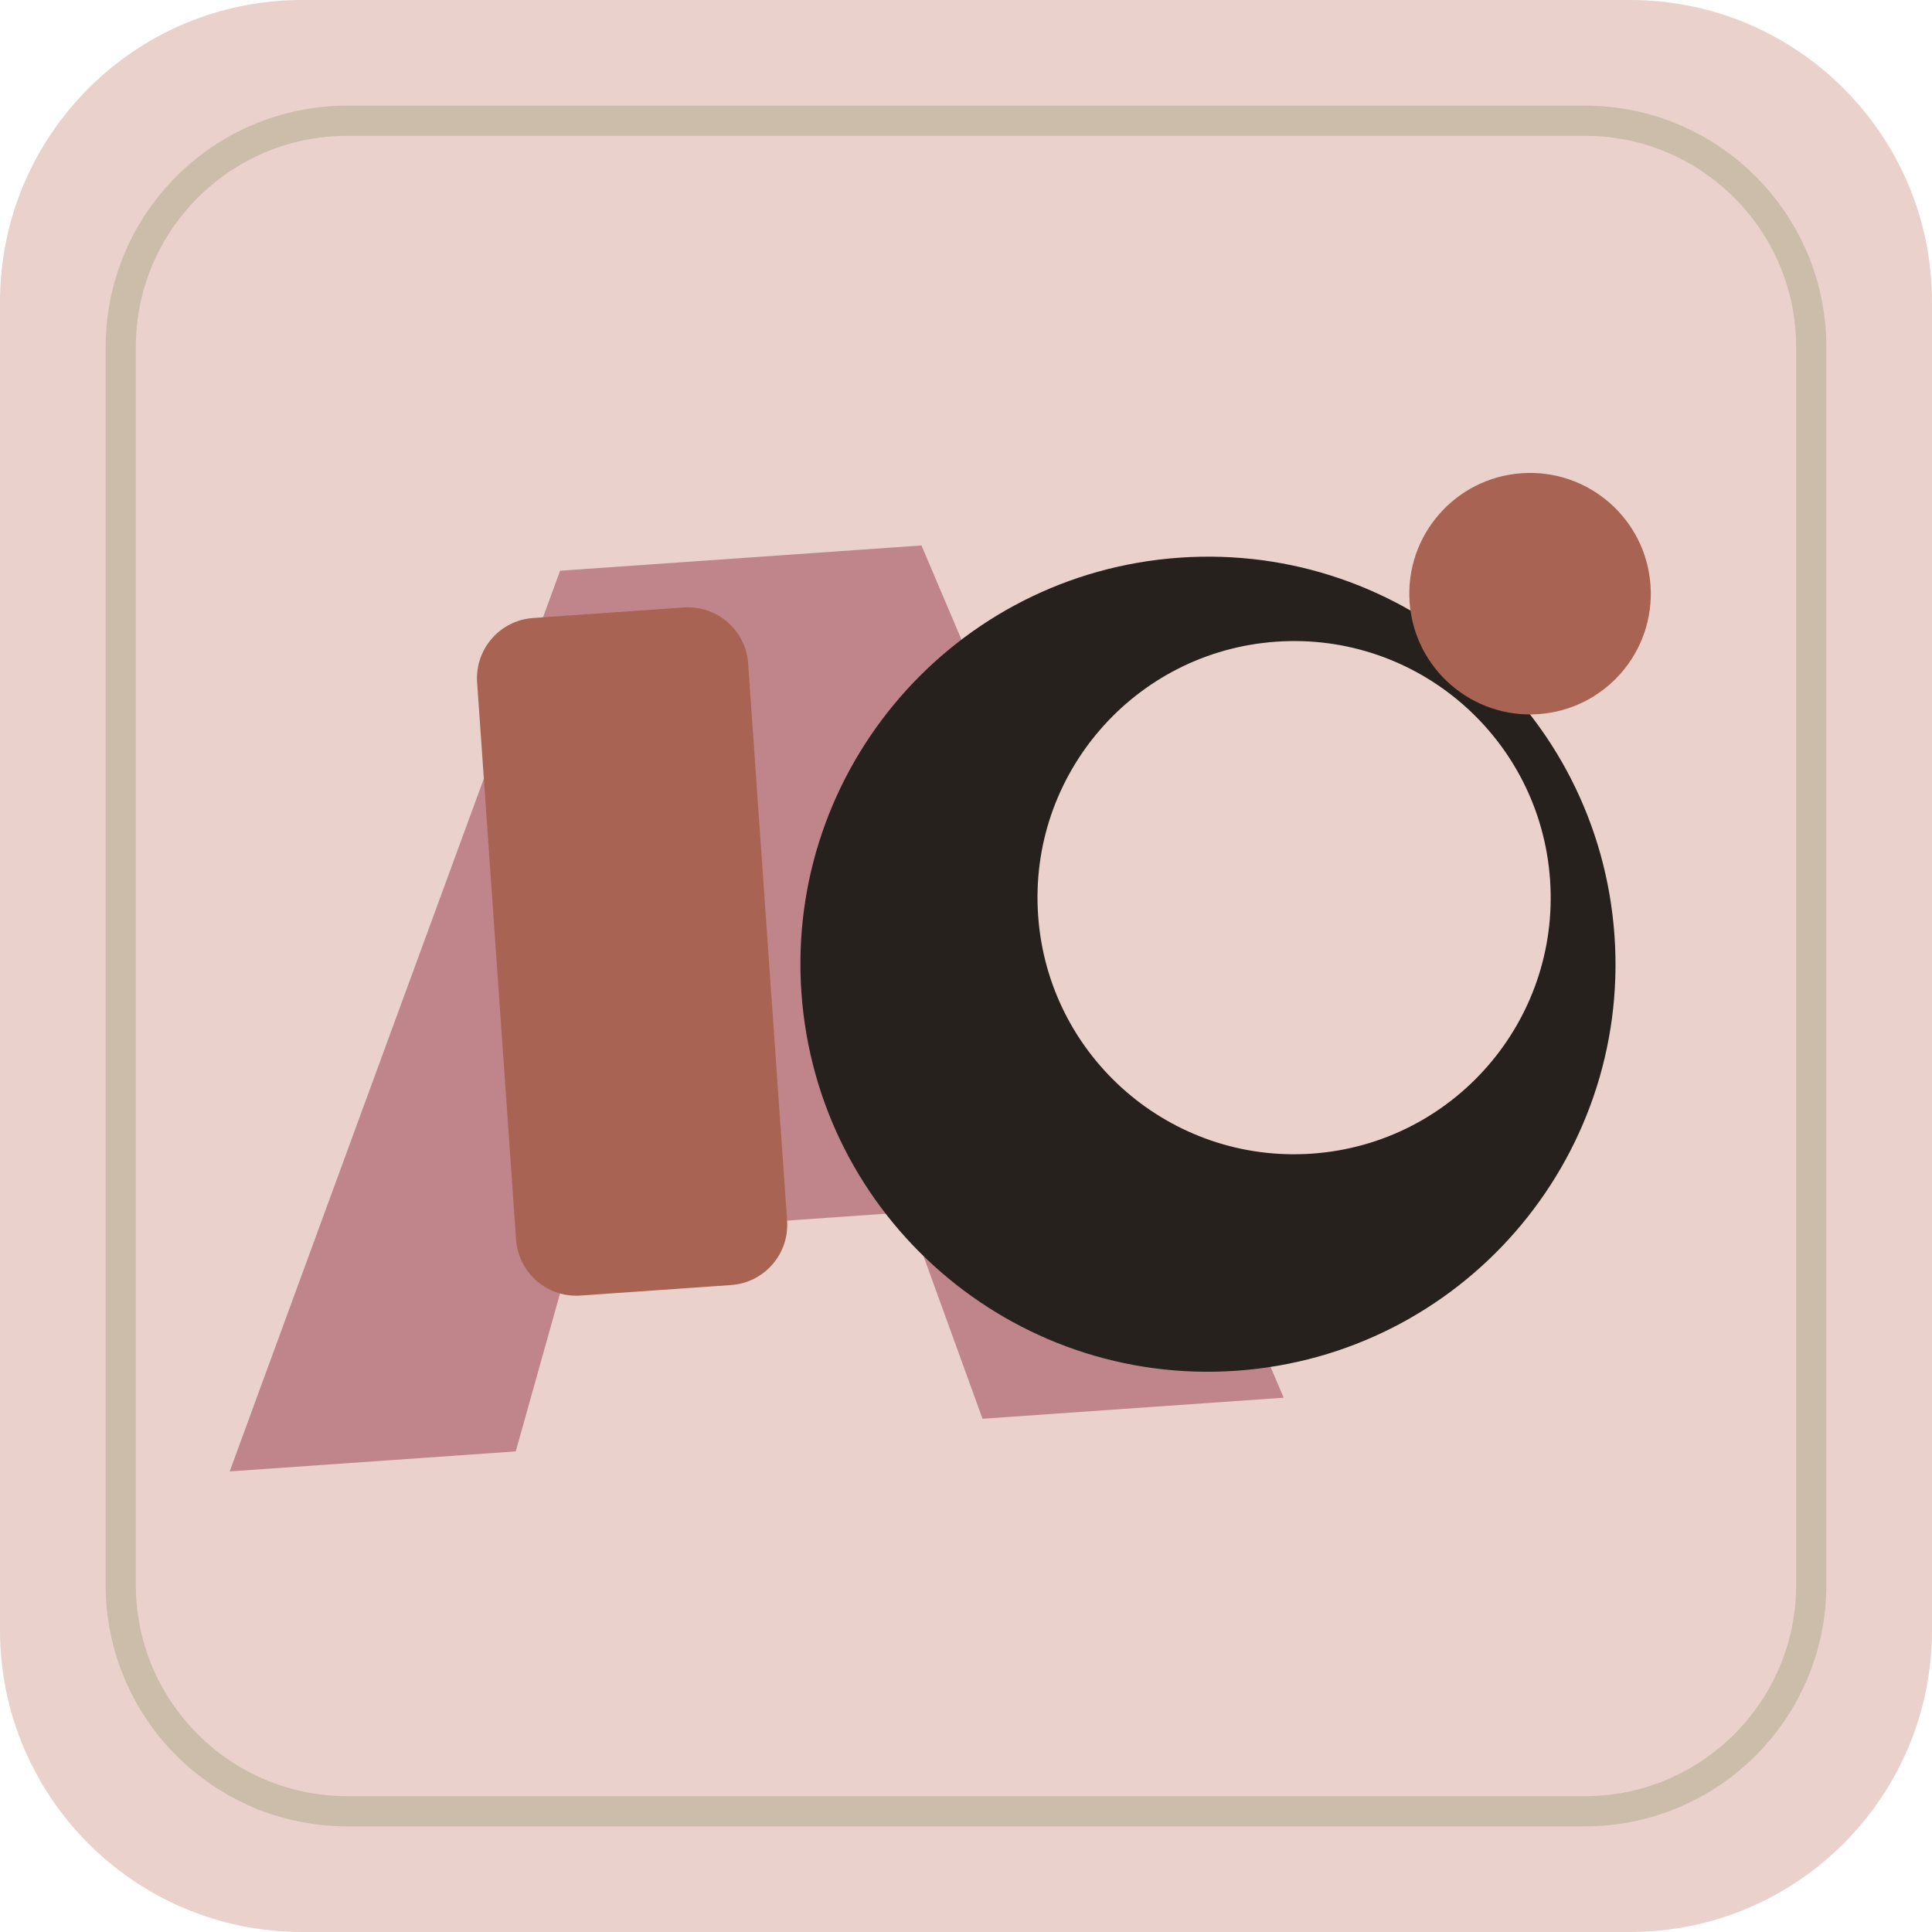
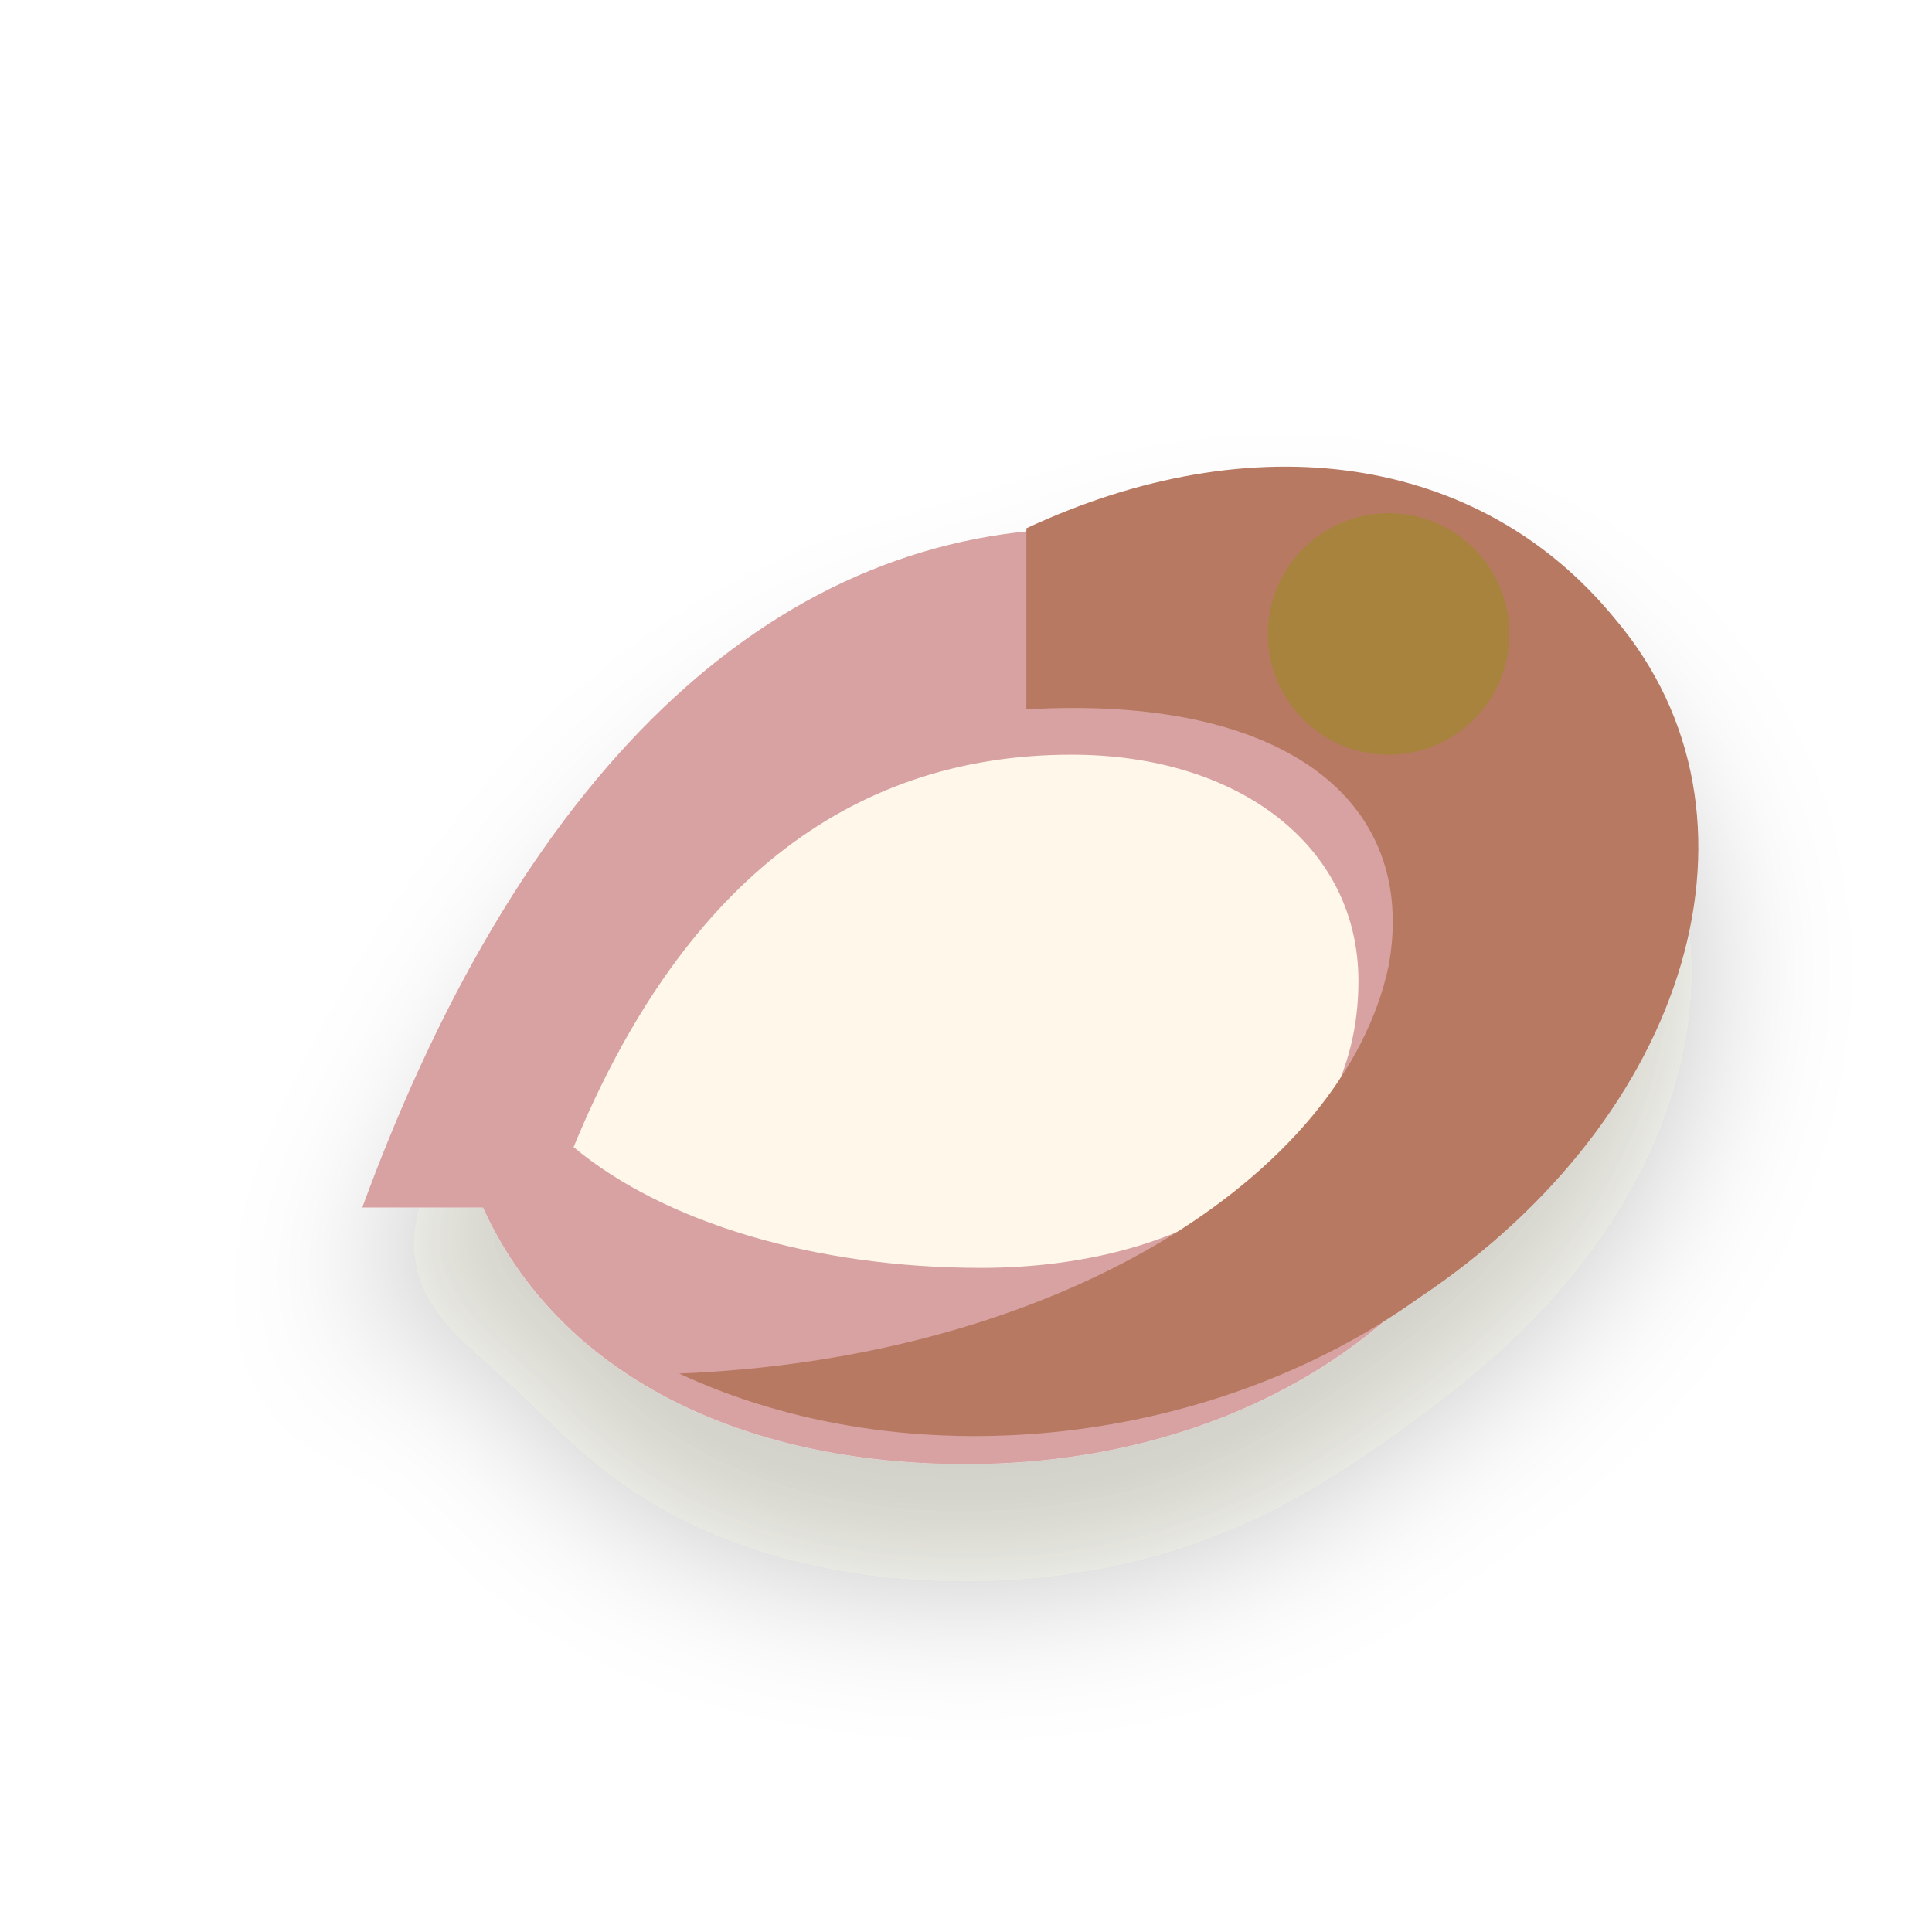
- <svg xmlns="http://www.w3.org/2000/svg" viewBox="0 0 128 128" role="img" aria-label="Alan Pham / AO Labs icon">
-   <rect width="128" height="128" rx="20" fill="#ead1cc" />
-   <rect x="8" y="8" width="112" height="112" rx="15" fill="none" stroke="#cbbba8" stroke-width="2" opacity=".95" />
-   <g transform="rotate(-4 64 64)">
-     <path d="M39 36h24l20 58H63l-4-14H37l-5 14H13z" fill="#bf858a" />
-     <rect x="33" y="39" width="18" height="45" rx="4" fill="#a96352" />
-     <circle cx="80" cy="65" r="27" fill="#27211d" />
-     <circle cx="86" cy="61" r="17" fill="#ead1cc" />
-     <circle cx="103" cy="42" r="8" fill="#a96352" />
+ <svg xmlns="http://www.w3.org/2000/svg" viewBox="0 0 128 128" role="img" aria-label="AO Labs icon">
+   <defs>
+     <filter id="depth" x="-40%" y="-40%" width="180%" height="180%">
+       <feDropShadow dx="0" dy="8" stdDeviation="5" flood-color="#2b2118" flood-opacity=".22" />
+     </filter>
+     <linearGradient id="soft" x1="18" x2="110" y1="18" y2="112" gradientUnits="userSpaceOnUse">
+       <stop stop-color="#fffaf2" />
+       <stop offset="1" stop-color="#e5d8ca" />
+     </linearGradient>
+     <linearGradient id="warm" x1="20" x2="108" y1="20" y2="108" gradientUnits="userSpaceOnUse">
+       <stop stop-color="#ddaaa2" />
+       <stop offset="1" stop-color="#ad715e" />
+     </linearGradient>
+     <linearGradient id="cool" x1="20" x2="108" y1="20" y2="108" gradientUnits="userSpaceOnUse">
+       <stop stop-color="#7fa9a2" />
+       <stop offset="1" stop-color="#456f77" />
+     </linearGradient>
+   </defs>
+   <g filter="url(#depth)">
+     <path d="M24 80c11-30 28-45 48-45 18 0 31 11 31 28 0 20-17 34-39 34-15 0-27-6-32-17z" fill="#d7a2a1" />
+     <path d="M38 76c7-17 18-26 33-26 11 0 19 6 19 15 0 12-11 19-25 19-11 0-21-3-27-8z" fill="#fff7ea" />
+     <path d="M68 35c15-7 30-5 39 6 11 13 5 33-13 45-14 10-34 12-49 5 25-1 44-13 47-27 2-11-7-18-24-17z" fill="#b87963" />
+     <circle cx="92" cy="42" r="8" fill="#a7833c" />
  </g>
</svg>
